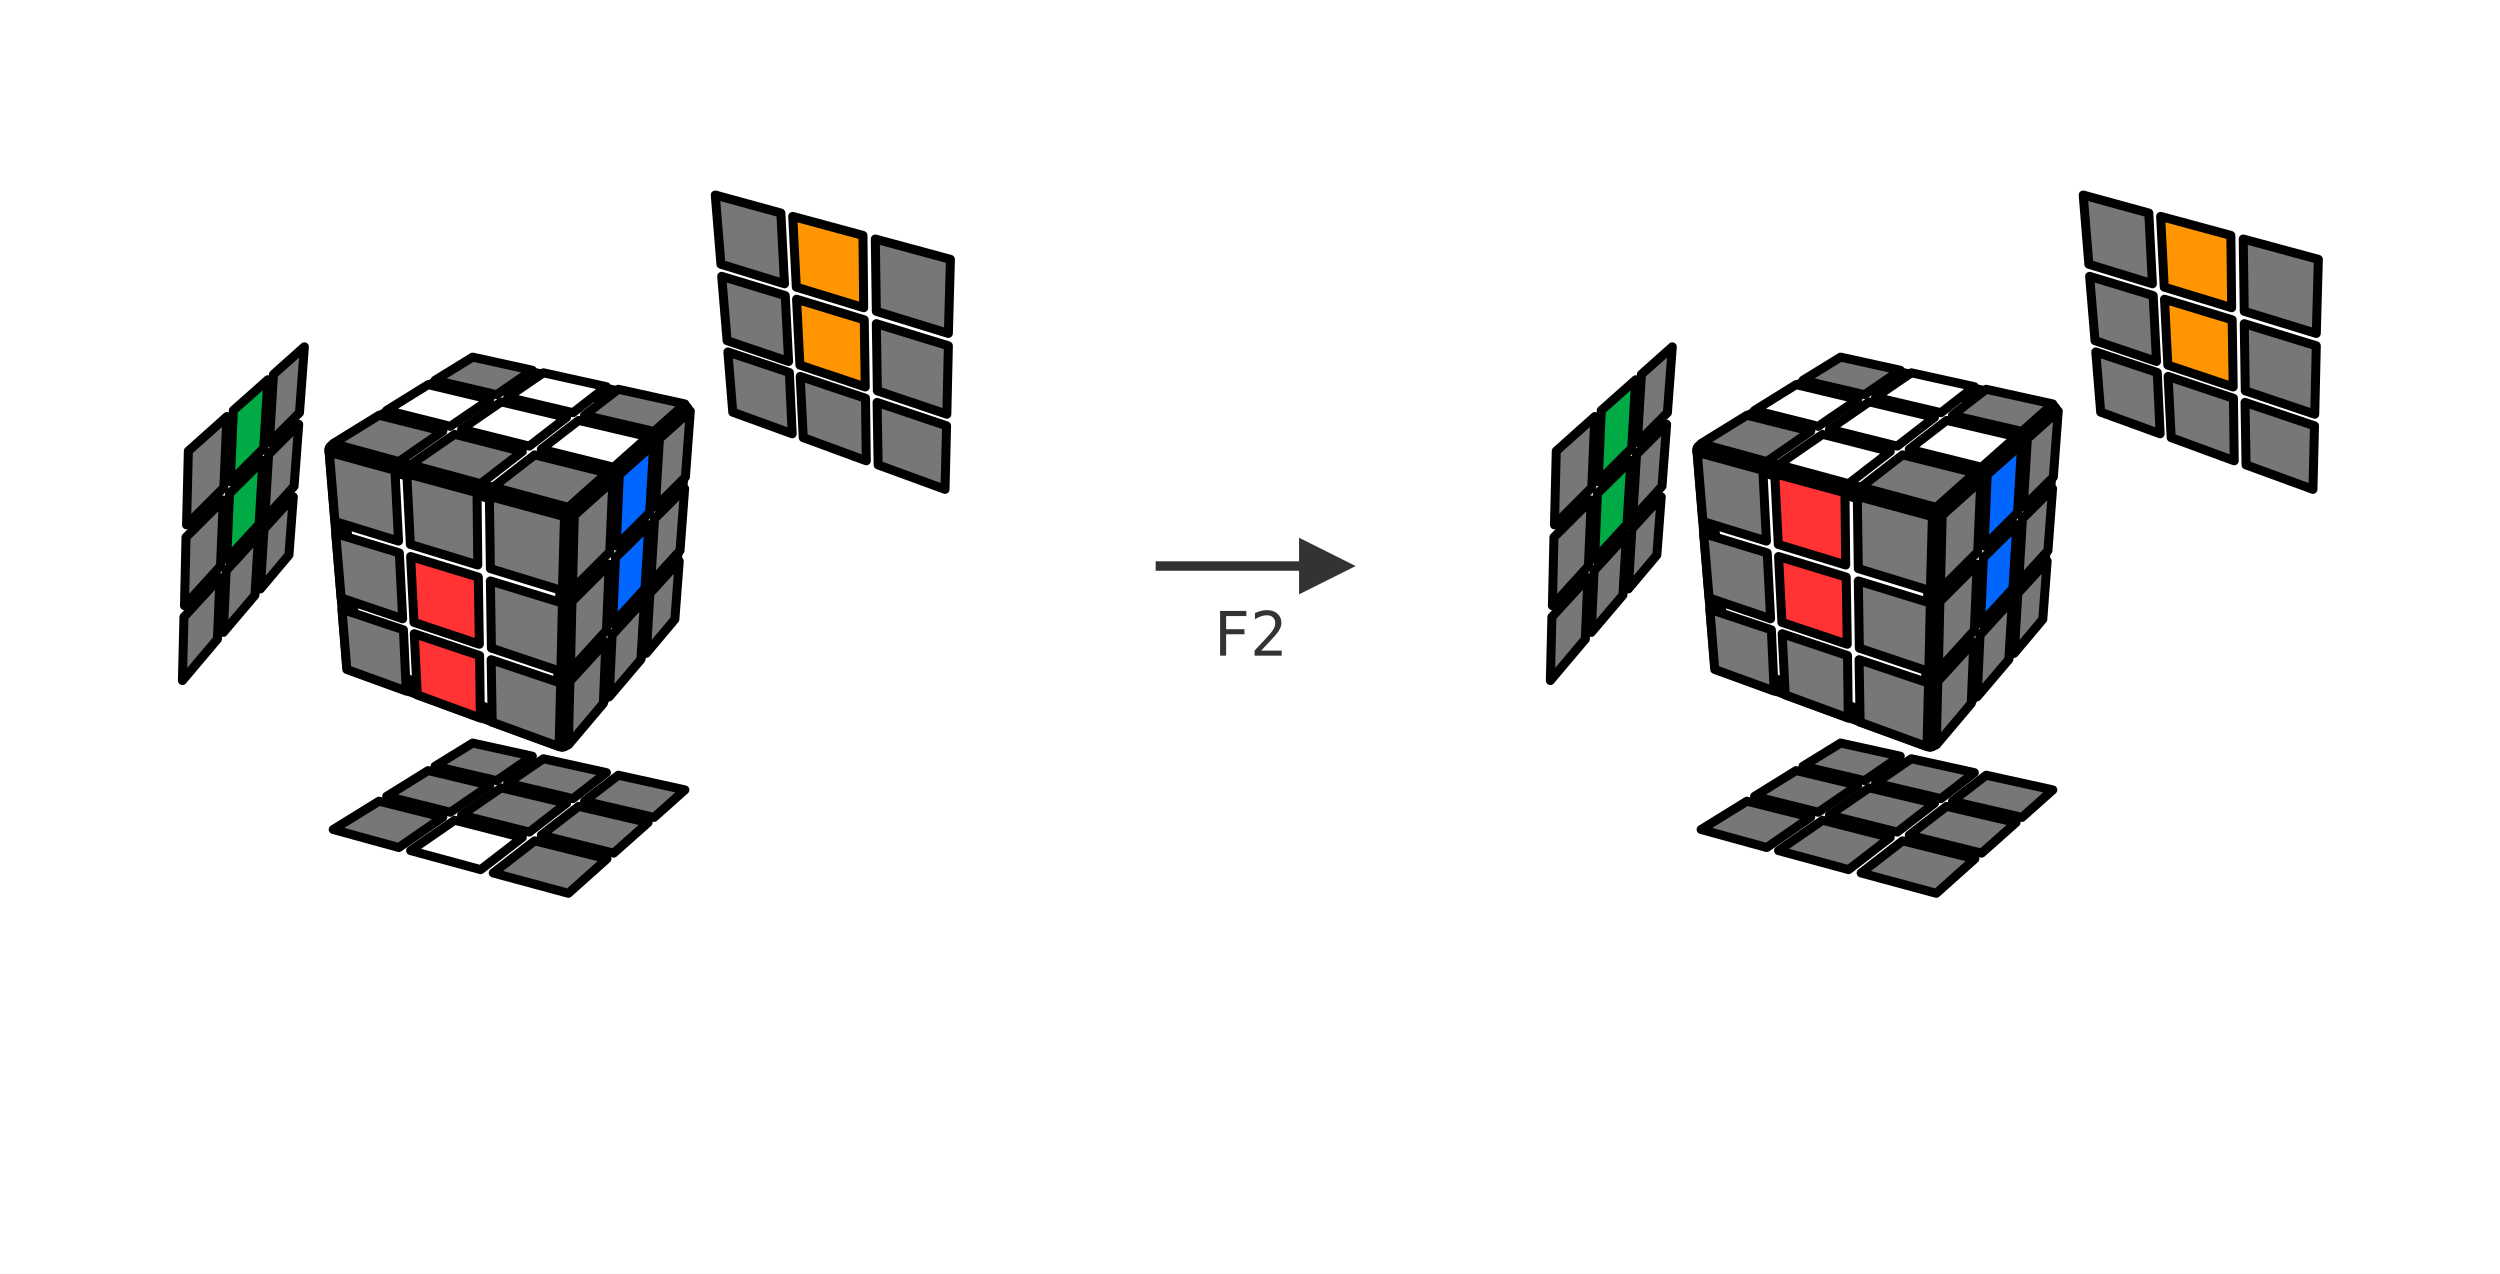
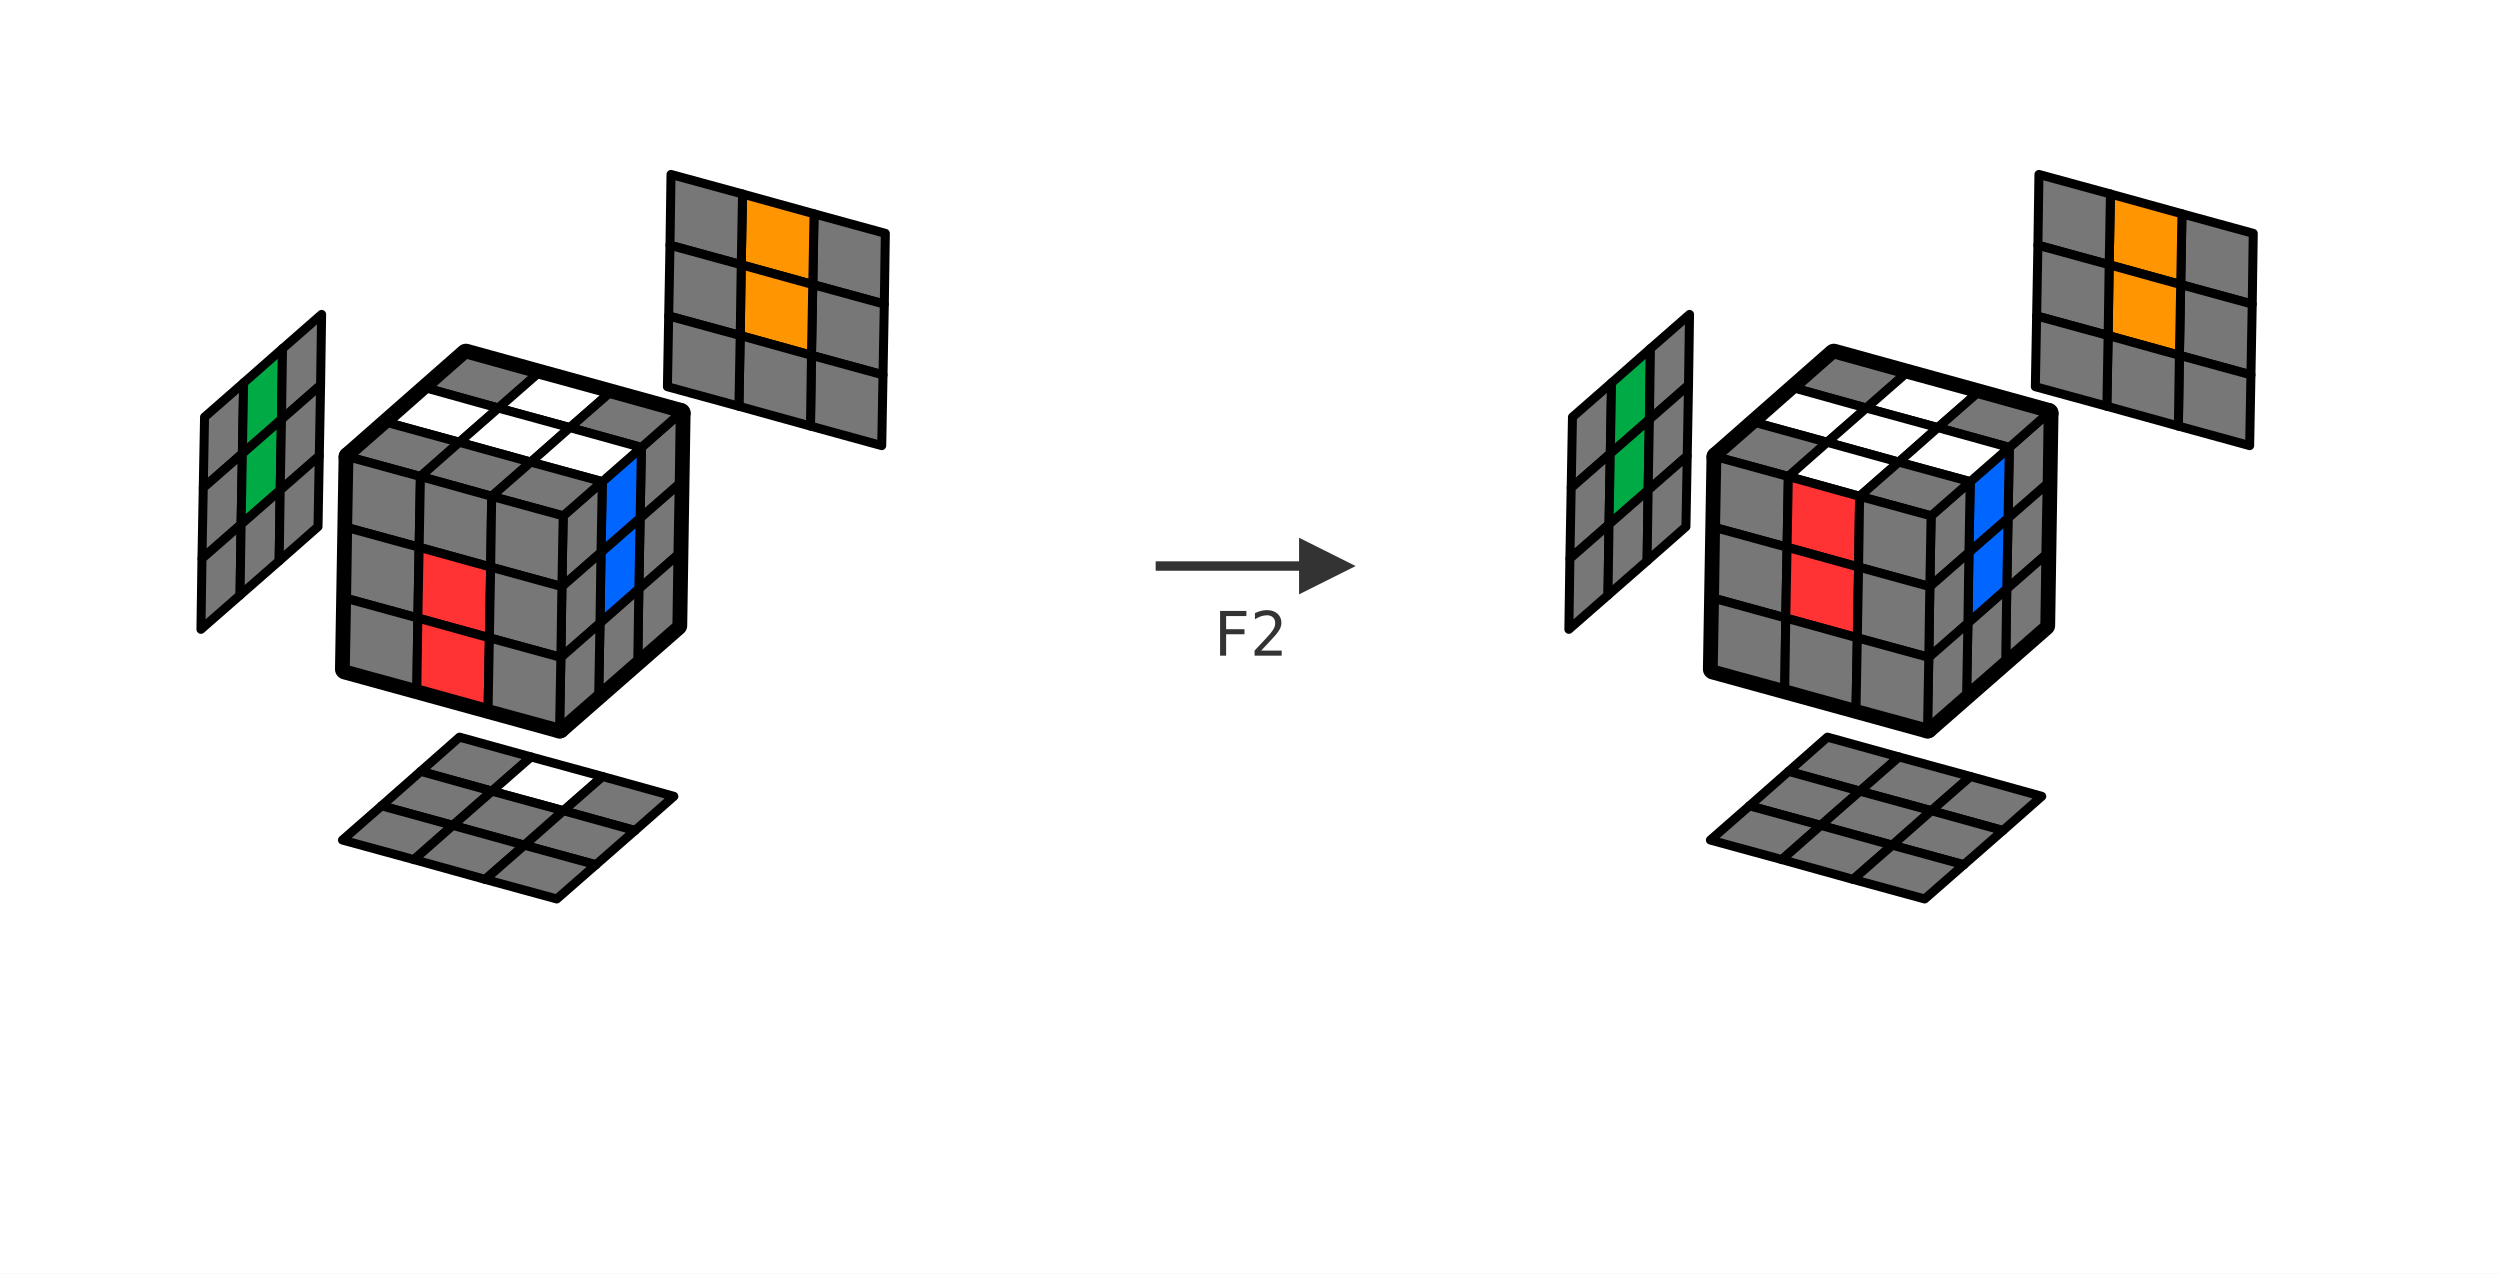
<svg xmlns="http://www.w3.org/2000/svg" width="530" height="270" viewBox="0 0 530 270">
  <rect fill="#FFFFFF" x="0" y="0" width="530" height="270" />
  <defs>
    <marker id="arrow" viewBox="0 0 10 10" refX="8" refY="5" markerWidth="6" markerHeight="6" orient="auto-start-reverse">
      <path d="M 0 0 L 10 5 L 0 10 z" fill="#333333" />
    </marker>
  </defs>
  <g transform="translate(109.0909,114.5455) scale(54.54545)" style="stroke:#000000;stroke-width:0.035;stroke-linejoin:round;stroke-linecap:round">
-     <polygon fill="none" stroke="#000000" stroke-width="0.08" points="0.207,-0.103 0.654,-0.502 0.594,0.297 0.185,0.781" />
-     <polygon fill="none" stroke="#000000" stroke-width="0.08" points="-0.161,-0.682 0.654,-0.502 0.207,-0.103 -0.699,-0.35" />
-     <polygon fill="none" stroke="#000000" stroke-width="0.08" points="-0.699,-0.35 0.207,-0.103 0.185,0.781 -0.63,0.484" />
-     <polygon fill="#777777" stroke="#000000" points="0.232,-0.097 0.382,-0.231 0.37,0.045 0.225,0.19" />
-     <polygon fill="#0066FF" stroke="#000000" points="0.407,-0.255 0.541,-0.374 0.525,-0.108 0.395,0.022" />
-     <polygon fill="#777777" stroke="#000000" points="0.563,-0.395 0.683,-0.502 0.664,-0.246 0.547,-0.129" />
-     <polygon fill="#777777" stroke="#000000" points="0.223,0.238 0.368,0.093 0.357,0.35 0.217,0.504" />
-     <polygon fill="#0066FF" stroke="#000000" points="0.392,0.068 0.522,-0.061 0.507,0.187 0.381,0.325" />
-     <polygon fill="#777777" stroke="#000000" points="0.544,-0.084 0.661,-0.201 0.643,0.04 0.529,0.165" />
-     <polygon fill="#777777" stroke="#000000" points="0.215,0.548 0.355,0.395 0.345,0.634 0.209,0.795" />
-     <polygon fill="#777777" stroke="#000000" points="0.379,0.368 0.505,0.23 0.491,0.463 0.368,0.608" />
-     <polygon fill="#777777" stroke="#000000" points="0.526,0.206 0.64,0.081 0.623,0.307 0.512,0.439" />
-     <polygon fill="#777777" stroke="#000000" points="-0.163,-0.712 0.069,-0.661 -0.07,-0.566 -0.309,-0.622" />
-     <polygon fill="#FFFFFF" stroke="#000000" points="0.112,-0.651 0.357,-0.597 0.227,-0.496 -0.027,-0.556" />
-     <polygon fill="#777777" stroke="#000000" points="0.403,-0.587 0.662,-0.53 0.542,-0.423 0.272,-0.486" />
-     <polygon fill="#FFFFFF" stroke="#000000" points="-0.336,-0.605 -0.096,-0.548 -0.25,-0.443 -0.497,-0.505" />
-     <polygon fill="#FFFFFF" stroke="#000000" points="-0.052,-0.538 0.202,-0.478 0.057,-0.366 -0.206,-0.432" />
-     <polygon fill="#FFFFFF" stroke="#000000" points="0.249,-0.466 0.519,-0.403 0.385,-0.284 0.104,-0.354" />
-     <polygon fill="#777777" stroke="#000000" points="-0.527,-0.486 -0.279,-0.424 -0.45,-0.306 -0.705,-0.376" />
-     <polygon fill="#777777" stroke="#000000" points="-0.233,-0.412 0.03,-0.345 -0.132,-0.22 -0.404,-0.294" />
-     <polygon fill="#777777" stroke="#000000" points="0.078,-0.332 0.359,-0.262 0.209,-0.128 -0.083,-0.207" />
-     <polygon fill="#777777" stroke="#000000" points="-0.72,-0.342 -0.465,-0.272 -0.451,0.003 -0.698,-0.073" />
-     <polygon fill="#777777" stroke="#000000" points="-0.419,-0.259 -0.146,-0.185 -0.143,0.096 -0.405,0.016" />
-     <polygon fill="#777777" stroke="#000000" points="-0.098,-0.171 0.194,-0.092 0.186,0.196 -0.094,0.11" />
-     <polygon fill="#777777" stroke="#000000" points="-0.695,-0.026 -0.448,0.049 -0.435,0.305 -0.674,0.224" />
-     <polygon fill="#FF3333" stroke="#000000" points="-0.404,0.063 -0.141,0.143 -0.137,0.404 -0.391,0.319" />
-     <polygon fill="#777777" stroke="#000000" points="-0.094,0.158 0.186,0.244 0.18,0.51 -0.09,0.419" />
-     <polygon fill="#777777" stroke="#000000" points="-0.671,0.268 -0.432,0.348 -0.421,0.586 -0.652,0.502" />
-     <polygon fill="#FF3333" stroke="#000000" points="-0.39,0.363 -0.136,0.448 -0.133,0.691 -0.378,0.601" />
-     <polygon fill="#777777" stroke="#000000" points="-0.091,0.464 0.179,0.555 0.173,0.802 -0.087,0.707" />
-     <polygon fill="#777777" stroke="#000000" points="-1.268,-0.347 -1.118,-0.481 -1.13,-0.205 -1.275,-0.06" />
-     <polygon fill="#00AA44" stroke="#000000" points="-1.093,-0.505 -0.959,-0.624 -0.975,-0.358 -1.105,-0.228" />
-     <polygon fill="#777777" stroke="#000000" points="-0.937,-0.645 -0.817,-0.752 -0.836,-0.496 -0.953,-0.379" />
-     <polygon fill="#777777" stroke="#000000" points="-1.277,-0.012 -1.132,-0.157 -1.143,0.1 -1.283,0.254" />
-     <polygon fill="#00AA44" stroke="#000000" points="-1.108,-0.182 -0.978,-0.311 -0.993,-0.063 -1.119,0.075" />
-     <polygon fill="#777777" stroke="#000000" points="-0.956,-0.334 -0.839,-0.451 -0.857,-0.21 -0.971,-0.085" />
-     <polygon fill="#777777" stroke="#000000" points="-1.285,0.298 -1.145,0.145 -1.155,0.384 -1.291,0.545" />
-     <polygon fill="#777777" stroke="#000000" points="-1.121,0.118 -0.995,-0.02 -1.009,0.213 -1.132,0.358" />
-     <polygon fill="#777777" stroke="#000000" points="-0.974,-0.044 -0.86,-0.169 -0.877,0.057 -0.988,0.189" />
-     <polygon fill="#777777" stroke="#000000" points="-0.163,0.788 0.069,0.839 -0.07,0.934 -0.309,0.878" />
-     <polygon fill="#777777" stroke="#000000" points="0.112,0.849 0.357,0.903 0.227,1.004 -0.027,0.944" />
-     <polygon fill="#777777" stroke="#000000" points="0.403,0.913 0.662,0.97 0.542,1.077 0.272,1.014" />
-     <polygon fill="#777777" stroke="#000000" points="-0.336,0.895 -0.096,0.952 -0.25,1.057 -0.497,0.995" />
-     <polygon fill="#777777" stroke="#000000" points="-0.052,0.962 0.202,1.022 0.057,1.134 -0.206,1.068" />
-     <polygon fill="#777777" stroke="#000000" points="0.249,1.034 0.519,1.097 0.385,1.216 0.104,1.146" />
-     <polygon fill="#777777" stroke="#000000" points="-0.527,1.014 -0.279,1.076 -0.45,1.194 -0.705,1.124" />
-     <polygon fill="#FFFFFF" stroke="#000000" points="-0.233,1.088 0.03,1.155 -0.132,1.28 -0.404,1.206" />
-     <polygon fill="#777777" stroke="#000000" points="0.078,1.168 0.359,1.238 0.209,1.372 -0.083,1.293" />
-     <polygon fill="#777777" stroke="#000000" points="0.78,-1.342 1.035,-1.272 1.049,-0.997 0.802,-1.073" />
-     <polygon fill="#FF9500" stroke="#000000" points="1.081,-1.259 1.354,-1.185 1.357,-0.904 1.095,-0.984" />
-     <polygon fill="#777777" stroke="#000000" points="1.402,-1.171 1.694,-1.092 1.686,-0.804 1.406,-0.89" />
-     <polygon fill="#777777" stroke="#000000" points="0.805,-1.026 1.052,-0.951 1.065,-0.695 0.826,-0.776" />
-     <polygon fill="#FF9500" stroke="#000000" points="1.096,-0.937 1.359,-0.857 1.363,-0.596 1.109,-0.681" />
-     <polygon fill="#777777" stroke="#000000" points="1.406,-0.842 1.686,-0.756 1.68,-0.49 1.41,-0.581" />
-     <polygon fill="#777777" stroke="#000000" points="0.829,-0.732 1.068,-0.652 1.079,-0.414 0.848,-0.498" />
-     <polygon fill="#777777" stroke="#000000" points="1.11,-0.637 1.364,-0.552 1.367,-0.309 1.122,-0.399" />
-     <polygon fill="#777777" stroke="#000000" points="1.409,-0.536 1.679,-0.445 1.673,-0.198 1.413,-0.293" />
+     <polygon fill="none" stroke="#000000" stroke-width="0.08" points="0.644,-0.494 0.189,-0.095 0.175,0.73 0.631,0.331" />
+     <polygon fill="none" stroke="#000000" stroke-width="0.08" points="-0.189,-0.724 0.644,-0.494 0.189,-0.095 -0.644,-0.324" />
+     <polygon fill="none" stroke="#000000" stroke-width="0.08" points="-0.644,-0.324 0.189,-0.095 0.175,0.73 -0.658,0.501" />
+     <polygon fill="#777777" stroke="#000000" points="0.644,-0.494 0.493,-0.361 0.488,-0.086 0.64,-0.219" />
+     <polygon fill="#0066FF" stroke="#000000" points="0.493,-0.361 0.341,-0.228 0.336,0.047 0.488,-0.086" />
+     <polygon fill="#777777" stroke="#000000" points="0.341,-0.228 0.189,-0.095 0.184,0.18 0.336,0.047" />
+     <polygon fill="#777777" stroke="#000000" points="0.64,-0.219 0.488,-0.086 0.483,0.189 0.635,0.056" />
+     <polygon fill="#0066FF" stroke="#000000" points="0.488,-0.086 0.336,0.047 0.332,0.322 0.483,0.189" />
+     <polygon fill="#777777" stroke="#000000" points="0.336,0.047 0.184,0.18 0.18,0.455 0.332,0.322" />
+     <polygon fill="#777777" stroke="#000000" points="0.635,0.056 0.483,0.189 0.479,0.464 0.631,0.331" />
+     <polygon fill="#777777" stroke="#000000" points="0.483,0.189 0.332,0.322 0.327,0.597 0.479,0.464" />
+     <polygon fill="#777777" stroke="#000000" points="0.332,0.322 0.18,0.455 0.175,0.73 0.327,0.597" />
+     <polygon fill="#777777" stroke="#000000" points="-0.189,-0.724 0.089,-0.647 -0.063,-0.514 -0.34,-0.591" />
+     <polygon fill="#FFFFFF" stroke="#000000" points="0.089,-0.647 0.367,-0.571 0.215,-0.438 -0.063,-0.514" />
+     <polygon fill="#777777" stroke="#000000" points="0.367,-0.571 0.644,-0.494 0.493,-0.361 0.215,-0.438" />
+     <polygon fill="#FFFFFF" stroke="#000000" points="-0.34,-0.591 -0.063,-0.514 -0.215,-0.381 -0.492,-0.457" />
+     <polygon fill="#FFFFFF" stroke="#000000" points="-0.063,-0.514 0.215,-0.438 0.063,-0.304 -0.215,-0.381" />
+     <polygon fill="#FFFFFF" stroke="#000000" points="0.215,-0.438 0.493,-0.361 0.341,-0.228 0.063,-0.304" />
+     <polygon fill="#777777" stroke="#000000" points="-0.492,-0.457 -0.215,-0.381 -0.366,-0.248 -0.644,-0.324" />
+     <polygon fill="#777777" stroke="#000000" points="-0.215,-0.381 0.063,-0.304 -0.089,-0.171 -0.366,-0.248" />
+     <polygon fill="#777777" stroke="#000000" points="0.063,-0.304 0.341,-0.228 0.189,-0.095 -0.089,-0.171" />
+     <polygon fill="#777777" stroke="#000000" points="-0.644,-0.324 -0.366,-0.248 -0.371,0.027 -0.649,-0.049" />
+     <polygon fill="#777777" stroke="#000000" points="-0.366,-0.248 -0.089,-0.171 -0.093,0.104 -0.371,0.027" />
+     <polygon fill="#777777" stroke="#000000" points="-0.089,-0.171 0.189,-0.095 0.184,0.18 -0.093,0.104" />
+     <polygon fill="#777777" stroke="#000000" points="-0.649,-0.049 -0.371,0.027 -0.376,0.302 -0.653,0.226" />
+     <polygon fill="#FF3333" stroke="#000000" points="-0.371,0.027 -0.093,0.104 -0.098,0.379 -0.376,0.302" />
+     <polygon fill="#777777" stroke="#000000" points="-0.093,0.104 0.184,0.18 0.18,0.455 -0.098,0.379" />
+     <polygon fill="#777777" stroke="#000000" points="-0.653,0.226 -0.376,0.302 -0.38,0.577 -0.658,0.501" />
+     <polygon fill="#FF3333" stroke="#000000" points="-0.376,0.302 -0.098,0.379 -0.103,0.654 -0.38,0.577" />
+     <polygon fill="#777777" stroke="#000000" points="-0.098,0.379 0.18,0.455 0.175,0.73 -0.103,0.654" />
+     <polygon fill="#777777" stroke="#000000" points="-1.205,-0.479 -1.053,-0.612 -1.058,-0.337 -1.21,-0.204" />
+     <polygon fill="#00AA44" stroke="#000000" points="-1.053,-0.612 -0.902,-0.745 -0.906,-0.47 -1.058,-0.337" />
+     <polygon fill="#777777" stroke="#000000" points="-0.902,-0.745 -0.75,-0.878 -0.754,-0.603 -0.906,-0.47" />
+     <polygon fill="#777777" stroke="#000000" points="-1.21,-0.204 -1.058,-0.337 -1.063,-0.062 -1.215,0.071" />
+     <polygon fill="#00AA44" stroke="#000000" points="-1.058,-0.337 -0.906,-0.47 -0.911,-0.195 -1.063,-0.062" />
+     <polygon fill="#777777" stroke="#000000" points="-0.906,-0.47 -0.754,-0.603 -0.759,-0.328 -0.911,-0.195" />
+     <polygon fill="#777777" stroke="#000000" points="-1.215,0.071 -1.063,-0.062 -1.067,0.213 -1.219,0.346" />
+     <polygon fill="#777777" stroke="#000000" points="-1.063,-0.062 -0.911,-0.195 -0.915,0.08 -1.067,0.213" />
+     <polygon fill="#777777" stroke="#000000" points="-0.911,-0.195 -0.759,-0.328 -0.764,-0.053 -0.915,0.08" />
+     <polygon fill="#777777" stroke="#000000" points="-0.214,0.765 0.064,0.842 -0.088,0.975 -0.365,0.898" />
+     <polygon fill="#FFFFFF" stroke="#000000" points="0.064,0.842 0.342,0.918 0.19,1.051 -0.088,0.975" />
+     <polygon fill="#777777" stroke="#000000" points="0.342,0.918 0.619,0.995 0.468,1.128 0.19,1.051" />
+     <polygon fill="#777777" stroke="#000000" points="-0.365,0.898 -0.088,0.975 -0.24,1.108 -0.517,1.032" />
+     <polygon fill="#777777" stroke="#000000" points="-0.088,0.975 0.19,1.051 0.038,1.185 -0.24,1.108" />
+     <polygon fill="#777777" stroke="#000000" points="0.19,1.051 0.468,1.128 0.316,1.261 0.038,1.185" />
+     <polygon fill="#777777" stroke="#000000" points="-0.517,1.032 -0.24,1.108 -0.391,1.241 -0.669,1.165" />
+     <polygon fill="#777777" stroke="#000000" points="-0.24,1.108 0.038,1.185 -0.114,1.318 -0.391,1.241" />
+     <polygon fill="#777777" stroke="#000000" points="0.038,1.185 0.316,1.261 0.164,1.394 -0.114,1.318" />
+     <polygon fill="#777777" stroke="#000000" points="1.441,-1.193 1.164,-1.269 1.159,-0.994 1.437,-0.918" />
+     <polygon fill="#FF9500" stroke="#000000" points="1.164,-1.269 0.886,-1.346 0.881,-1.071 1.159,-0.994" />
+     <polygon fill="#777777" stroke="#000000" points="0.886,-1.346 0.608,-1.422 0.604,-1.147 0.881,-1.071" />
+     <polygon fill="#777777" stroke="#000000" points="1.437,-0.918 1.159,-0.994 1.154,-0.719 1.432,-0.643" />
+     <polygon fill="#FF9500" stroke="#000000" points="1.159,-0.994 0.881,-1.071 0.877,-0.796 1.154,-0.719" />
+     <polygon fill="#777777" stroke="#000000" points="0.881,-1.071 0.604,-1.147 0.599,-0.872 0.877,-0.796" />
+     <polygon fill="#777777" stroke="#000000" points="1.432,-0.643 1.154,-0.719 1.15,-0.444 1.427,-0.368" />
+     <polygon fill="#777777" stroke="#000000" points="1.154,-0.719 0.877,-0.796 0.872,-0.521 1.15,-0.444" />
+     <polygon fill="#777777" stroke="#000000" points="0.877,-0.796 0.599,-0.872 0.594,-0.597 0.872,-0.521" />
  </g>
  <line x1="245" y1="120.0" x2="285" y2="120.0" stroke="#333333" stroke-width="2" marker-end="url(#arrow)" />
  <text x="265.0" y="139.0" text-anchor="middle" font-family="monospace" font-size="13" fill="#333333">F2</text>
  <g transform="translate(399.0909,114.5455) scale(54.54545)" style="stroke:#000000;stroke-width:0.035;stroke-linejoin:round;stroke-linecap:round">
-     <polygon fill="none" stroke="#000000" stroke-width="0.08" points="0.207,-0.103 0.654,-0.502 0.594,0.297 0.185,0.781" />
-     <polygon fill="none" stroke="#000000" stroke-width="0.08" points="-0.161,-0.682 0.654,-0.502 0.207,-0.103 -0.699,-0.35" />
-     <polygon fill="none" stroke="#000000" stroke-width="0.08" points="-0.699,-0.35 0.207,-0.103 0.185,0.781 -0.63,0.484" />
-     <polygon fill="#777777" stroke="#000000" points="0.232,-0.097 0.382,-0.231 0.37,0.045 0.225,0.19" />
-     <polygon fill="#0066FF" stroke="#000000" points="0.407,-0.255 0.541,-0.374 0.525,-0.108 0.395,0.022" />
-     <polygon fill="#777777" stroke="#000000" points="0.563,-0.395 0.683,-0.502 0.664,-0.246 0.547,-0.129" />
-     <polygon fill="#777777" stroke="#000000" points="0.223,0.238 0.368,0.093 0.357,0.35 0.217,0.504" />
-     <polygon fill="#0066FF" stroke="#000000" points="0.392,0.068 0.522,-0.061 0.507,0.187 0.381,0.325" />
-     <polygon fill="#777777" stroke="#000000" points="0.544,-0.084 0.661,-0.201 0.643,0.04 0.529,0.165" />
-     <polygon fill="#777777" stroke="#000000" points="0.215,0.548 0.355,0.395 0.345,0.634 0.209,0.795" />
-     <polygon fill="#777777" stroke="#000000" points="0.379,0.368 0.505,0.23 0.491,0.463 0.368,0.608" />
-     <polygon fill="#777777" stroke="#000000" points="0.526,0.206 0.64,0.081 0.623,0.307 0.512,0.439" />
-     <polygon fill="#777777" stroke="#000000" points="-0.163,-0.712 0.069,-0.661 -0.07,-0.566 -0.309,-0.622" />
-     <polygon fill="#FFFFFF" stroke="#000000" points="0.112,-0.651 0.357,-0.597 0.227,-0.496 -0.027,-0.556" />
-     <polygon fill="#777777" stroke="#000000" points="0.403,-0.587 0.662,-0.53 0.542,-0.423 0.272,-0.486" />
-     <polygon fill="#FFFFFF" stroke="#000000" points="-0.336,-0.605 -0.096,-0.548 -0.25,-0.443 -0.497,-0.505" />
-     <polygon fill="#FFFFFF" stroke="#000000" points="-0.052,-0.538 0.202,-0.478 0.057,-0.366 -0.206,-0.432" />
-     <polygon fill="#FFFFFF" stroke="#000000" points="0.249,-0.466 0.519,-0.403 0.385,-0.284 0.104,-0.354" />
-     <polygon fill="#777777" stroke="#000000" points="-0.527,-0.486 -0.279,-0.424 -0.45,-0.306 -0.705,-0.376" />
-     <polygon fill="#FFFFFF" stroke="#000000" points="-0.233,-0.412 0.03,-0.345 -0.132,-0.22 -0.404,-0.294" />
-     <polygon fill="#777777" stroke="#000000" points="0.078,-0.332 0.359,-0.262 0.209,-0.128 -0.083,-0.207" />
-     <polygon fill="#777777" stroke="#000000" points="-0.72,-0.342 -0.465,-0.272 -0.451,0.003 -0.698,-0.073" />
-     <polygon fill="#FF3333" stroke="#000000" points="-0.419,-0.259 -0.146,-0.185 -0.143,0.096 -0.405,0.016" />
-     <polygon fill="#777777" stroke="#000000" points="-0.098,-0.171 0.194,-0.092 0.186,0.196 -0.094,0.11" />
-     <polygon fill="#777777" stroke="#000000" points="-0.695,-0.026 -0.448,0.049 -0.435,0.305 -0.674,0.224" />
-     <polygon fill="#FF3333" stroke="#000000" points="-0.404,0.063 -0.141,0.143 -0.137,0.404 -0.391,0.319" />
-     <polygon fill="#777777" stroke="#000000" points="-0.094,0.158 0.186,0.244 0.18,0.51 -0.09,0.419" />
-     <polygon fill="#777777" stroke="#000000" points="-0.671,0.268 -0.432,0.348 -0.421,0.586 -0.652,0.502" />
-     <polygon fill="#777777" stroke="#000000" points="-0.39,0.363 -0.136,0.448 -0.133,0.691 -0.378,0.601" />
-     <polygon fill="#777777" stroke="#000000" points="-0.091,0.464 0.179,0.555 0.173,0.802 -0.087,0.707" />
-     <polygon fill="#777777" stroke="#000000" points="-1.268,-0.347 -1.118,-0.481 -1.13,-0.205 -1.275,-0.06" />
-     <polygon fill="#00AA44" stroke="#000000" points="-1.093,-0.505 -0.959,-0.624 -0.975,-0.358 -1.105,-0.228" />
-     <polygon fill="#777777" stroke="#000000" points="-0.937,-0.645 -0.817,-0.752 -0.836,-0.496 -0.953,-0.379" />
-     <polygon fill="#777777" stroke="#000000" points="-1.277,-0.012 -1.132,-0.157 -1.143,0.1 -1.283,0.254" />
-     <polygon fill="#00AA44" stroke="#000000" points="-1.108,-0.182 -0.978,-0.311 -0.993,-0.063 -1.119,0.075" />
-     <polygon fill="#777777" stroke="#000000" points="-0.956,-0.334 -0.839,-0.451 -0.857,-0.21 -0.971,-0.085" />
-     <polygon fill="#777777" stroke="#000000" points="-1.285,0.298 -1.145,0.145 -1.155,0.384 -1.291,0.545" />
-     <polygon fill="#777777" stroke="#000000" points="-1.121,0.118 -0.995,-0.02 -1.009,0.213 -1.132,0.358" />
-     <polygon fill="#777777" stroke="#000000" points="-0.974,-0.044 -0.86,-0.169 -0.877,0.057 -0.988,0.189" />
-     <polygon fill="#777777" stroke="#000000" points="-0.163,0.788 0.069,0.839 -0.07,0.934 -0.309,0.878" />
-     <polygon fill="#777777" stroke="#000000" points="0.112,0.849 0.357,0.903 0.227,1.004 -0.027,0.944" />
-     <polygon fill="#777777" stroke="#000000" points="0.403,0.913 0.662,0.97 0.542,1.077 0.272,1.014" />
-     <polygon fill="#777777" stroke="#000000" points="-0.336,0.895 -0.096,0.952 -0.25,1.057 -0.497,0.995" />
-     <polygon fill="#777777" stroke="#000000" points="-0.052,0.962 0.202,1.022 0.057,1.134 -0.206,1.068" />
-     <polygon fill="#777777" stroke="#000000" points="0.249,1.034 0.519,1.097 0.385,1.216 0.104,1.146" />
-     <polygon fill="#777777" stroke="#000000" points="-0.527,1.014 -0.279,1.076 -0.45,1.194 -0.705,1.124" />
-     <polygon fill="#777777" stroke="#000000" points="-0.233,1.088 0.03,1.155 -0.132,1.28 -0.404,1.206" />
-     <polygon fill="#777777" stroke="#000000" points="0.078,1.168 0.359,1.238 0.209,1.372 -0.083,1.293" />
-     <polygon fill="#777777" stroke="#000000" points="0.78,-1.342 1.035,-1.272 1.049,-0.997 0.802,-1.073" />
-     <polygon fill="#FF9500" stroke="#000000" points="1.081,-1.259 1.354,-1.185 1.357,-0.904 1.095,-0.984" />
-     <polygon fill="#777777" stroke="#000000" points="1.402,-1.171 1.694,-1.092 1.686,-0.804 1.406,-0.89" />
-     <polygon fill="#777777" stroke="#000000" points="0.805,-1.026 1.052,-0.951 1.065,-0.695 0.826,-0.776" />
-     <polygon fill="#FF9500" stroke="#000000" points="1.096,-0.937 1.359,-0.857 1.363,-0.596 1.109,-0.681" />
-     <polygon fill="#777777" stroke="#000000" points="1.406,-0.842 1.686,-0.756 1.68,-0.49 1.41,-0.581" />
-     <polygon fill="#777777" stroke="#000000" points="0.829,-0.732 1.068,-0.652 1.079,-0.414 0.848,-0.498" />
-     <polygon fill="#777777" stroke="#000000" points="1.11,-0.637 1.364,-0.552 1.367,-0.309 1.122,-0.399" />
-     <polygon fill="#777777" stroke="#000000" points="1.409,-0.536 1.679,-0.445 1.673,-0.198 1.413,-0.293" />
+     <polygon fill="none" stroke="#000000" stroke-width="0.08" points="0.644,-0.494 0.189,-0.095 0.175,0.73 0.631,0.331" />
+     <polygon fill="none" stroke="#000000" stroke-width="0.08" points="-0.189,-0.724 0.644,-0.494 0.189,-0.095 -0.644,-0.324" />
+     <polygon fill="none" stroke="#000000" stroke-width="0.08" points="-0.644,-0.324 0.189,-0.095 0.175,0.73 -0.658,0.501" />
+     <polygon fill="#777777" stroke="#000000" points="0.644,-0.494 0.493,-0.361 0.488,-0.086 0.64,-0.219" />
+     <polygon fill="#0066FF" stroke="#000000" points="0.493,-0.361 0.341,-0.228 0.336,0.047 0.488,-0.086" />
+     <polygon fill="#777777" stroke="#000000" points="0.341,-0.228 0.189,-0.095 0.184,0.18 0.336,0.047" />
+     <polygon fill="#777777" stroke="#000000" points="0.64,-0.219 0.488,-0.086 0.483,0.189 0.635,0.056" />
+     <polygon fill="#0066FF" stroke="#000000" points="0.488,-0.086 0.336,0.047 0.332,0.322 0.483,0.189" />
+     <polygon fill="#777777" stroke="#000000" points="0.336,0.047 0.184,0.18 0.18,0.455 0.332,0.322" />
+     <polygon fill="#777777" stroke="#000000" points="0.635,0.056 0.483,0.189 0.479,0.464 0.631,0.331" />
+     <polygon fill="#777777" stroke="#000000" points="0.483,0.189 0.332,0.322 0.327,0.597 0.479,0.464" />
+     <polygon fill="#777777" stroke="#000000" points="0.332,0.322 0.18,0.455 0.175,0.73 0.327,0.597" />
+     <polygon fill="#777777" stroke="#000000" points="-0.189,-0.724 0.089,-0.647 -0.063,-0.514 -0.34,-0.591" />
+     <polygon fill="#FFFFFF" stroke="#000000" points="0.089,-0.647 0.367,-0.571 0.215,-0.438 -0.063,-0.514" />
+     <polygon fill="#777777" stroke="#000000" points="0.367,-0.571 0.644,-0.494 0.493,-0.361 0.215,-0.438" />
+     <polygon fill="#FFFFFF" stroke="#000000" points="-0.34,-0.591 -0.063,-0.514 -0.215,-0.381 -0.492,-0.457" />
+     <polygon fill="#FFFFFF" stroke="#000000" points="-0.063,-0.514 0.215,-0.438 0.063,-0.304 -0.215,-0.381" />
+     <polygon fill="#FFFFFF" stroke="#000000" points="0.215,-0.438 0.493,-0.361 0.341,-0.228 0.063,-0.304" />
+     <polygon fill="#777777" stroke="#000000" points="-0.492,-0.457 -0.215,-0.381 -0.366,-0.248 -0.644,-0.324" />
+     <polygon fill="#FFFFFF" stroke="#000000" points="-0.215,-0.381 0.063,-0.304 -0.089,-0.171 -0.366,-0.248" />
+     <polygon fill="#777777" stroke="#000000" points="0.063,-0.304 0.341,-0.228 0.189,-0.095 -0.089,-0.171" />
+     <polygon fill="#777777" stroke="#000000" points="-0.644,-0.324 -0.366,-0.248 -0.371,0.027 -0.649,-0.049" />
+     <polygon fill="#FF3333" stroke="#000000" points="-0.366,-0.248 -0.089,-0.171 -0.093,0.104 -0.371,0.027" />
+     <polygon fill="#777777" stroke="#000000" points="-0.089,-0.171 0.189,-0.095 0.184,0.18 -0.093,0.104" />
+     <polygon fill="#777777" stroke="#000000" points="-0.649,-0.049 -0.371,0.027 -0.376,0.302 -0.653,0.226" />
+     <polygon fill="#FF3333" stroke="#000000" points="-0.371,0.027 -0.093,0.104 -0.098,0.379 -0.376,0.302" />
+     <polygon fill="#777777" stroke="#000000" points="-0.093,0.104 0.184,0.18 0.18,0.455 -0.098,0.379" />
+     <polygon fill="#777777" stroke="#000000" points="-0.653,0.226 -0.376,0.302 -0.38,0.577 -0.658,0.501" />
+     <polygon fill="#777777" stroke="#000000" points="-0.376,0.302 -0.098,0.379 -0.103,0.654 -0.38,0.577" />
+     <polygon fill="#777777" stroke="#000000" points="-0.098,0.379 0.18,0.455 0.175,0.73 -0.103,0.654" />
+     <polygon fill="#777777" stroke="#000000" points="-1.205,-0.479 -1.053,-0.612 -1.058,-0.337 -1.21,-0.204" />
+     <polygon fill="#00AA44" stroke="#000000" points="-1.053,-0.612 -0.902,-0.745 -0.906,-0.47 -1.058,-0.337" />
+     <polygon fill="#777777" stroke="#000000" points="-0.902,-0.745 -0.75,-0.878 -0.754,-0.603 -0.906,-0.47" />
+     <polygon fill="#777777" stroke="#000000" points="-1.21,-0.204 -1.058,-0.337 -1.063,-0.062 -1.215,0.071" />
+     <polygon fill="#00AA44" stroke="#000000" points="-1.058,-0.337 -0.906,-0.47 -0.911,-0.195 -1.063,-0.062" />
+     <polygon fill="#777777" stroke="#000000" points="-0.906,-0.47 -0.754,-0.603 -0.759,-0.328 -0.911,-0.195" />
+     <polygon fill="#777777" stroke="#000000" points="-1.215,0.071 -1.063,-0.062 -1.067,0.213 -1.219,0.346" />
+     <polygon fill="#777777" stroke="#000000" points="-1.063,-0.062 -0.911,-0.195 -0.915,0.08 -1.067,0.213" />
+     <polygon fill="#777777" stroke="#000000" points="-0.911,-0.195 -0.759,-0.328 -0.764,-0.053 -0.915,0.08" />
+     <polygon fill="#777777" stroke="#000000" points="-0.214,0.765 0.064,0.842 -0.088,0.975 -0.365,0.898" />
+     <polygon fill="#777777" stroke="#000000" points="0.064,0.842 0.342,0.918 0.19,1.051 -0.088,0.975" />
+     <polygon fill="#777777" stroke="#000000" points="0.342,0.918 0.619,0.995 0.468,1.128 0.19,1.051" />
+     <polygon fill="#777777" stroke="#000000" points="-0.365,0.898 -0.088,0.975 -0.24,1.108 -0.517,1.032" />
+     <polygon fill="#777777" stroke="#000000" points="-0.088,0.975 0.19,1.051 0.038,1.185 -0.24,1.108" />
+     <polygon fill="#777777" stroke="#000000" points="0.19,1.051 0.468,1.128 0.316,1.261 0.038,1.185" />
+     <polygon fill="#777777" stroke="#000000" points="-0.517,1.032 -0.24,1.108 -0.391,1.241 -0.669,1.165" />
+     <polygon fill="#777777" stroke="#000000" points="-0.24,1.108 0.038,1.185 -0.114,1.318 -0.391,1.241" />
+     <polygon fill="#777777" stroke="#000000" points="0.038,1.185 0.316,1.261 0.164,1.394 -0.114,1.318" />
+     <polygon fill="#777777" stroke="#000000" points="1.441,-1.193 1.164,-1.269 1.159,-0.994 1.437,-0.918" />
+     <polygon fill="#FF9500" stroke="#000000" points="1.164,-1.269 0.886,-1.346 0.881,-1.071 1.159,-0.994" />
+     <polygon fill="#777777" stroke="#000000" points="0.886,-1.346 0.608,-1.422 0.604,-1.147 0.881,-1.071" />
+     <polygon fill="#777777" stroke="#000000" points="1.437,-0.918 1.159,-0.994 1.154,-0.719 1.432,-0.643" />
+     <polygon fill="#FF9500" stroke="#000000" points="1.159,-0.994 0.881,-1.071 0.877,-0.796 1.154,-0.719" />
+     <polygon fill="#777777" stroke="#000000" points="0.881,-1.071 0.604,-1.147 0.599,-0.872 0.877,-0.796" />
+     <polygon fill="#777777" stroke="#000000" points="1.432,-0.643 1.154,-0.719 1.15,-0.444 1.427,-0.368" />
+     <polygon fill="#777777" stroke="#000000" points="1.154,-0.719 0.877,-0.796 0.872,-0.521 1.15,-0.444" />
+     <polygon fill="#777777" stroke="#000000" points="0.877,-0.796 0.599,-0.872 0.594,-0.597 0.872,-0.521" />
  </g>
</svg>
